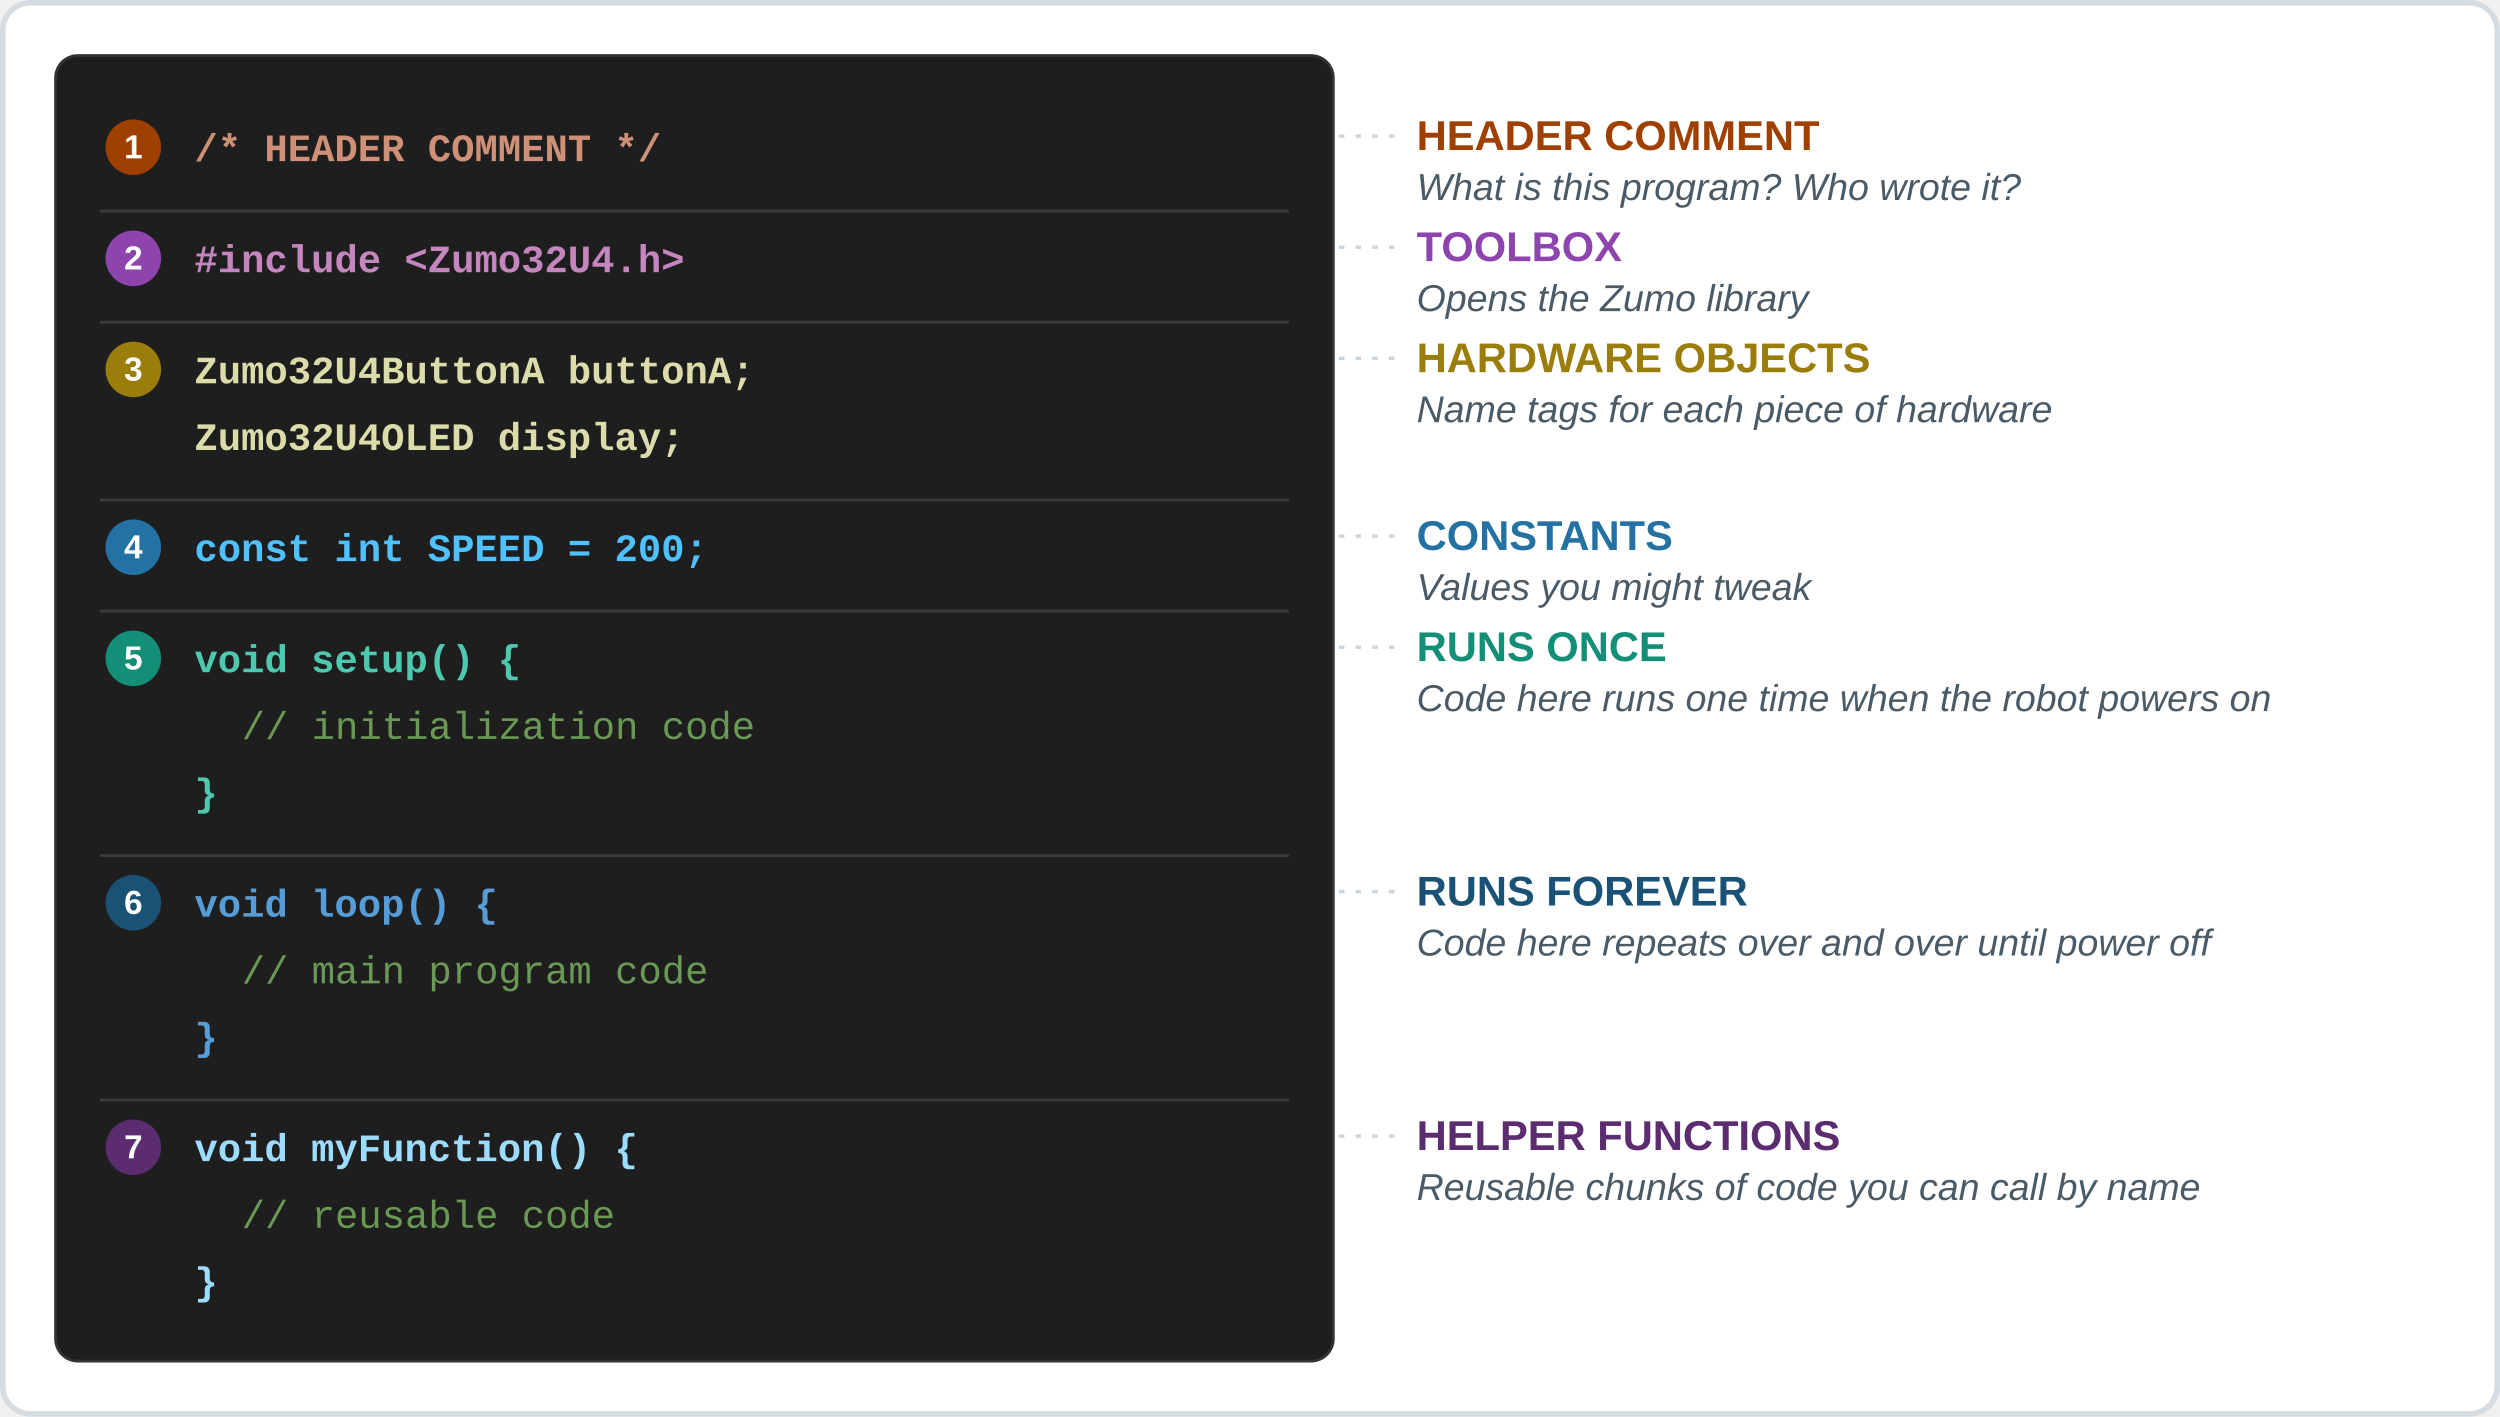
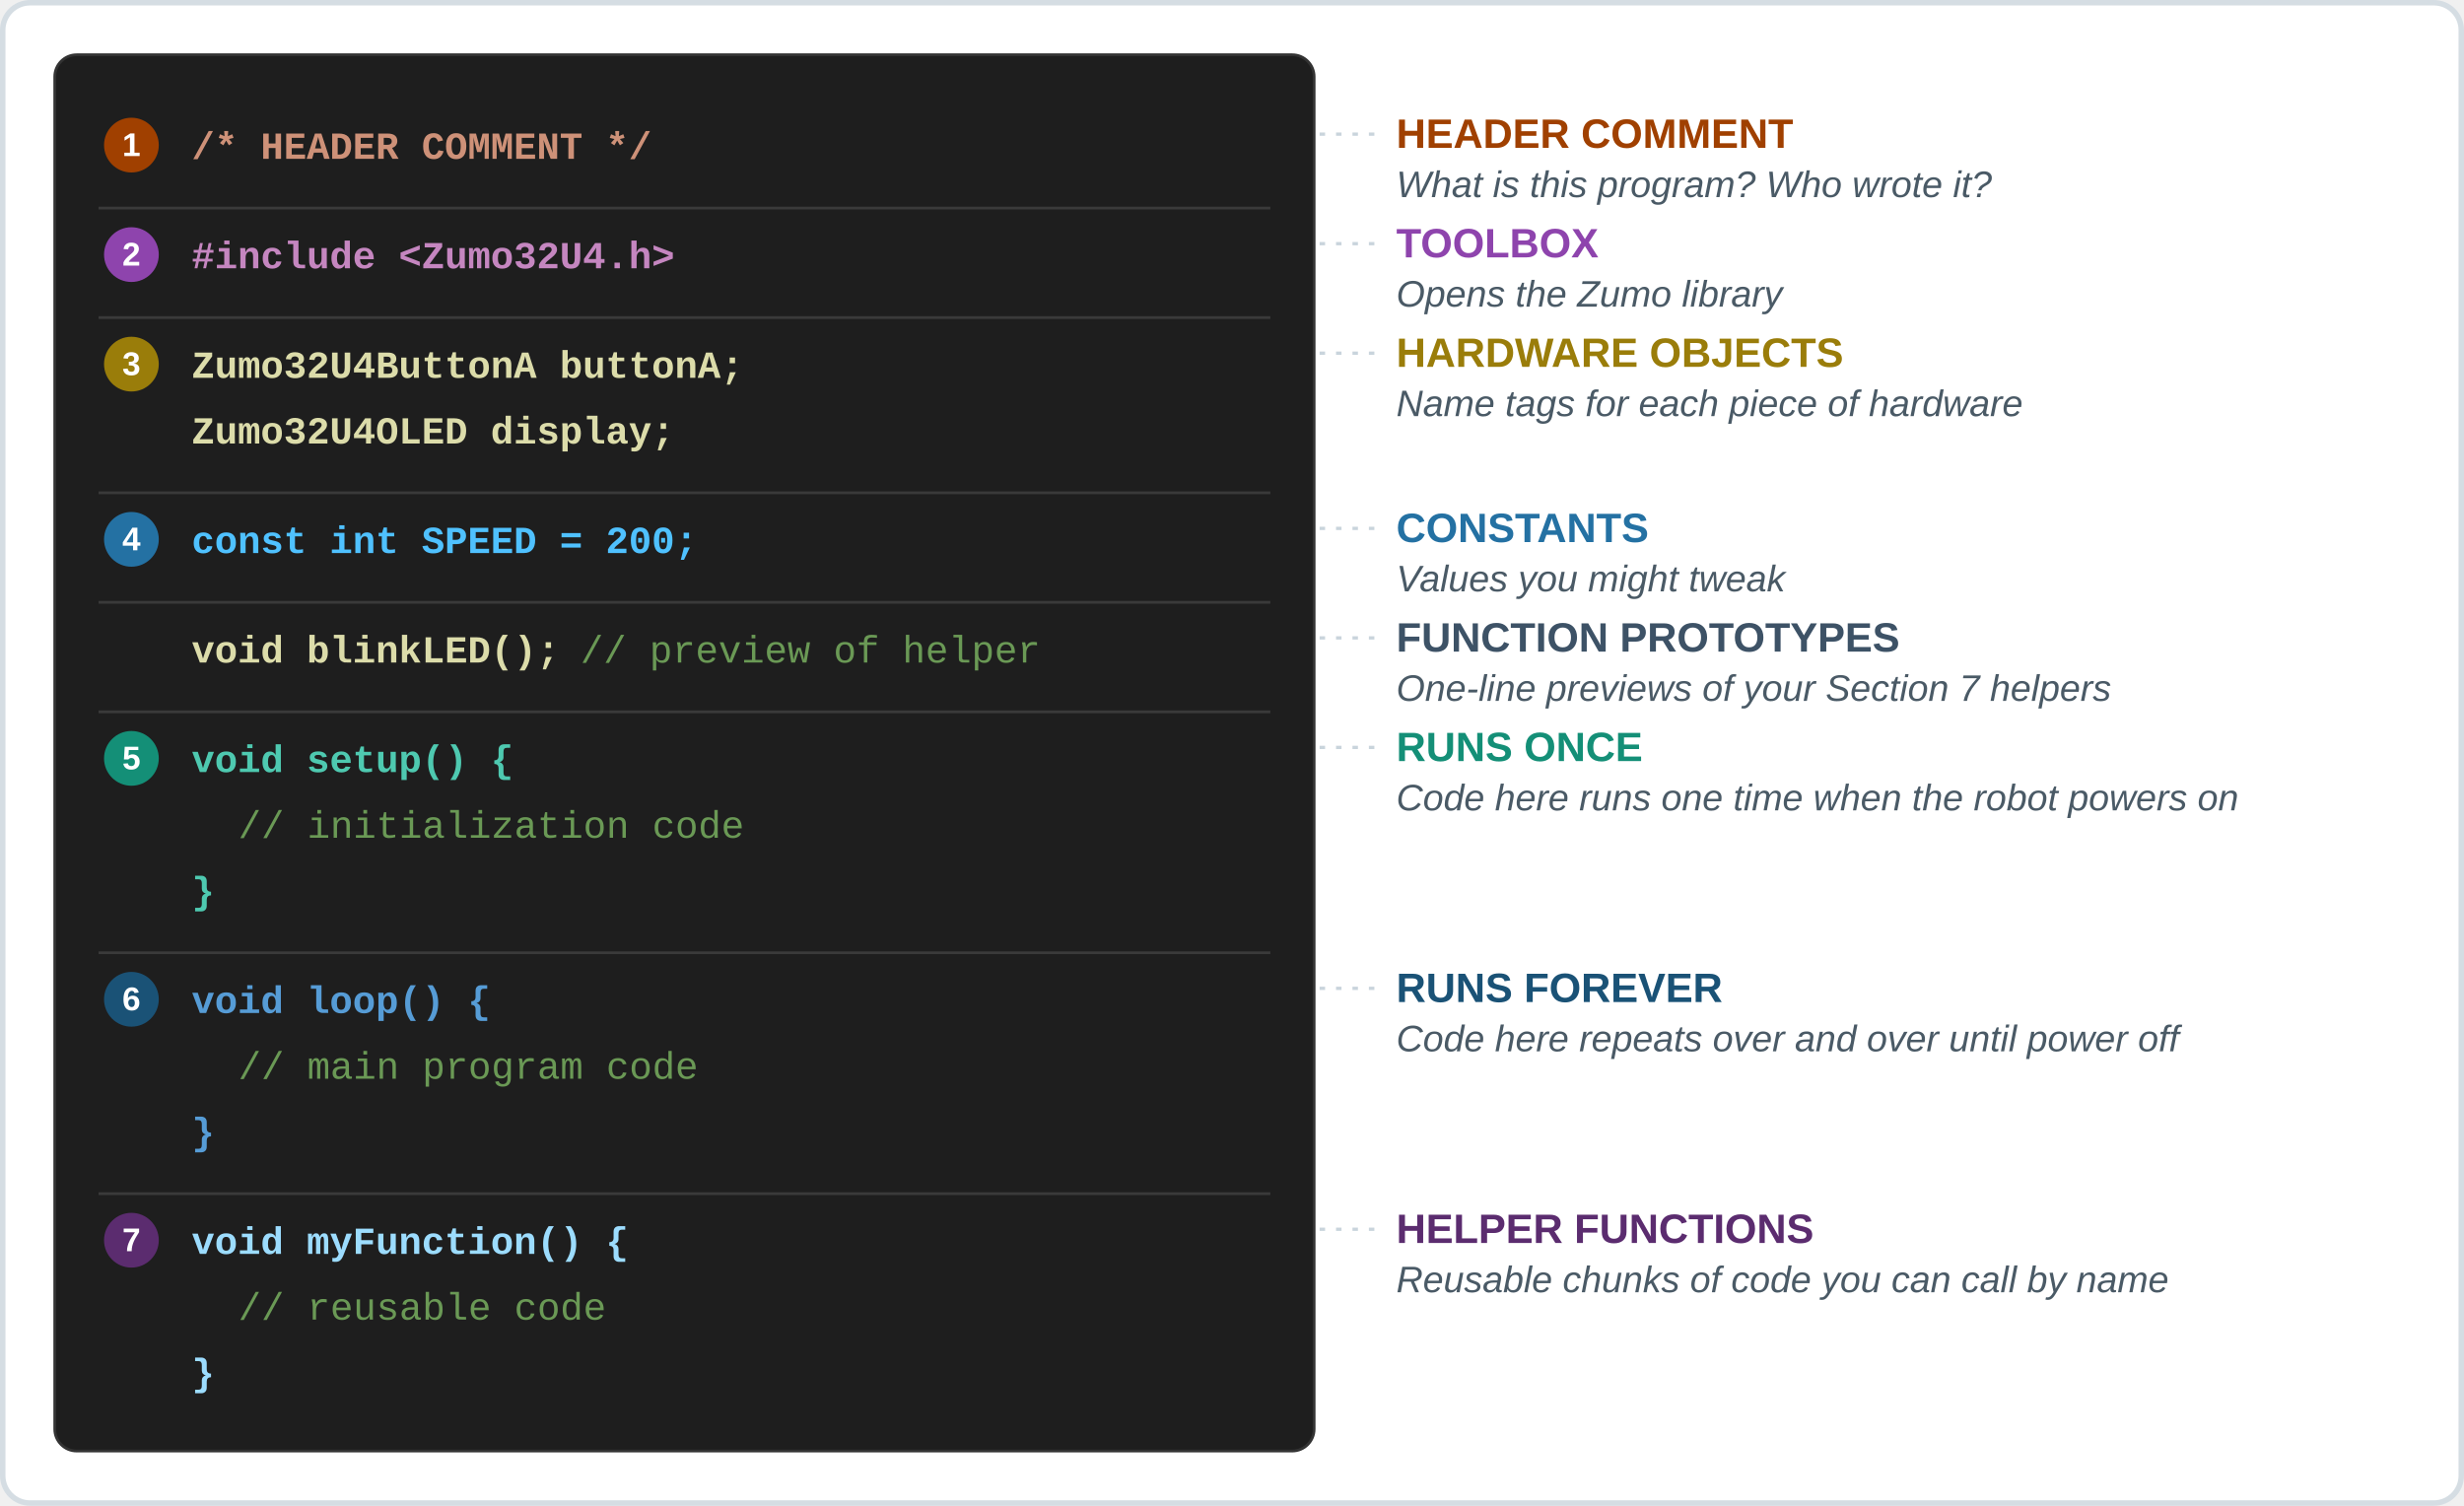
- <svg xmlns="http://www.w3.org/2000/svg" viewBox="0 0 900 510" font-family="Arial, Helvetica, sans-serif">
-   <rect x="1" y="1" width="898" height="508" rx="10" fill="#ffffff" stroke="#d5dde3" stroke-width="2" />
-   <rect x="20" y="20" width="460" height="470" rx="8" fill="#1e1e1e" stroke="#333333" stroke-width="1" />
+ <svg xmlns="http://www.w3.org/2000/svg" viewBox="0 0 900 550" font-family="Arial, Helvetica, sans-serif">
+   <rect x="1" y="1" width="898" height="548" rx="10" fill="#ffffff" stroke="#d5dde3" stroke-width="2" />
+   <rect x="20" y="20" width="460" height="510" rx="8" fill="#1e1e1e" stroke="#333333" stroke-width="1" />
  <g stroke="#3a3a3a" stroke-width="1">
    <line x1="36" y1="76" x2="464" y2="76" />
    <line x1="36" y1="116" x2="464" y2="116" />
    <line x1="36" y1="180" x2="464" y2="180" />
    <line x1="36" y1="220" x2="464" y2="220" />
-     <line x1="36" y1="308" x2="464" y2="308" />
-     <line x1="36" y1="396" x2="464" y2="396" />
+     <line x1="36" y1="260" x2="464" y2="260" />
+     <line x1="36" y1="348" x2="464" y2="348" />
+     <line x1="36" y1="436" x2="464" y2="436" />
  </g>
  <g font-size="12" font-weight="bold" text-anchor="middle">
    <circle cx="48" cy="53" r="10" fill="#a04000" />
    <text x="48" y="57" fill="#ffffff">1</text>
    <circle cx="48" cy="93" r="10" fill="#8e44ad" />
    <text x="48" y="97" fill="#ffffff">2</text>
    <circle cx="48" cy="133" r="10" fill="#9a7d0a" />
    <text x="48" y="137" fill="#ffffff">3</text>
    <circle cx="48" cy="197" r="10" fill="#2471a3" />
    <text x="48" y="201" fill="#ffffff">4</text>
-     <circle cx="48" cy="237" r="10" fill="#148f77" />
-     <text x="48" y="241" fill="#ffffff">5</text>
-     <circle cx="48" cy="325" r="10" fill="#1a5276" />
-     <text x="48" y="329" fill="#ffffff">6</text>
-     <circle cx="48" cy="413" r="10" fill="#5b2c6f" />
-     <text x="48" y="417" fill="#ffffff">7</text>
+     <circle cx="48" cy="277" r="10" fill="#148f77" />
+     <text x="48" y="281" fill="#ffffff">5</text>
+     <circle cx="48" cy="365" r="10" fill="#1a5276" />
+     <text x="48" y="369" fill="#ffffff">6</text>
+     <circle cx="48" cy="453" r="10" fill="#5b2c6f" />
+     <text x="48" y="457" fill="#ffffff">7</text>
  </g>
  <g font-family="'Courier New', Courier, monospace" font-size="14" font-weight="bold">
    <text x="70" y="58" fill="#CE9178" textLength="168">/* HEADER COMMENT */</text>
    <text x="70" y="98" fill="#C586C0" textLength="176">#include &lt;Zumo32U4.h&gt;</text>
    <text x="70" y="138" fill="#DCDCAA" textLength="202">Zumo32U4ButtonA buttonA;</text>
    <text x="70" y="162" fill="#DCDCAA" textLength="176">Zumo32U4OLED display;</text>
    <text x="70" y="202" fill="#4FC1FF" textLength="185">const int SPEED = 200;</text>
-     <text x="70" y="242" fill="#4EC9B0" textLength="118">void setup() {</text>
-     <text x="87" y="266" fill="#6A9955" font-weight="normal" textLength="185">// initialization code</text>
-     <text x="70" y="290" fill="#4EC9B0" textLength="8">}</text>
-     <text x="70" y="330" fill="#569CD6" textLength="109">void loop() {</text>
-     <text x="87" y="354" fill="#6A9955" font-weight="normal" textLength="168">// main program code</text>
-     <text x="70" y="378" fill="#569CD6" textLength="8">}</text>
-     <text x="70" y="418" fill="#9CDCFE" textLength="160">void myFunction() {</text>
-     <text x="87" y="442" fill="#6A9955" font-weight="normal" textLength="134">// reusable code</text>
-     <text x="70" y="466" fill="#9CDCFE" textLength="8">}</text>
+     <text x="70" y="242" fill="#DCDCAA" textLength="134">void blinkLED();</text>
+     <text x="212" y="242" fill="#6A9955" font-weight="normal" textLength="168">// preview of helper</text>
+     <text x="70" y="282" fill="#4EC9B0" textLength="118">void setup() {</text>
+     <text x="87" y="306" fill="#6A9955" font-weight="normal" textLength="185">// initialization code</text>
+     <text x="70" y="330" fill="#4EC9B0" textLength="8">}</text>
+     <text x="70" y="370" fill="#569CD6" textLength="109">void loop() {</text>
+     <text x="87" y="394" fill="#6A9955" font-weight="normal" textLength="168">// main program code</text>
+     <text x="70" y="418" fill="#569CD6" textLength="8">}</text>
+     <text x="70" y="458" fill="#9CDCFE" textLength="160">void myFunction() {</text>
+     <text x="87" y="482" fill="#6A9955" font-weight="normal" textLength="134">// reusable code</text>
+     <text x="70" y="506" fill="#9CDCFE" textLength="8">}</text>
  </g>
  <g stroke="#c9d4dc" stroke-width="1.2" stroke-dasharray="2 4">
    <line x1="482" y1="49" x2="502" y2="49" />
    <line x1="482" y1="89" x2="502" y2="89" />
    <line x1="482" y1="129" x2="502" y2="129" />
    <line x1="482" y1="193" x2="502" y2="193" />
    <line x1="482" y1="233" x2="502" y2="233" />
-     <line x1="482" y1="321" x2="502" y2="321" />
-     <line x1="482" y1="409" x2="502" y2="409" />
+     <line x1="482" y1="273" x2="502" y2="273" />
+     <line x1="482" y1="361" x2="502" y2="361" />
+     <line x1="482" y1="449" x2="502" y2="449" />
  </g>
  <g font-size="15" font-weight="bold">
    <text x="510" y="54" fill="#a04000">HEADER COMMENT</text>
    <text x="510" y="94" fill="#8e44ad">TOOLBOX</text>
    <text x="510" y="134" fill="#9a7d0a">HARDWARE OBJECTS</text>
    <text x="510" y="198" fill="#2471a3">CONSTANTS</text>
-     <text x="510" y="238" fill="#148f77">RUNS ONCE</text>
-     <text x="510" y="326" fill="#1a5276">RUNS FOREVER</text>
-     <text x="510" y="414" fill="#5b2c6f">HELPER FUNCTIONS</text>
+     <text x="510" y="238" fill="#3D5266">FUNCTION PROTOTYPES</text>
+     <text x="510" y="278" fill="#148f77">RUNS ONCE</text>
+     <text x="510" y="366" fill="#1a5276">RUNS FOREVER</text>
+     <text x="510" y="454" fill="#5b2c6f">HELPER FUNCTIONS</text>
  </g>
  <g font-size="13.5" font-style="italic" fill="#4a5a66">
    <text x="510" y="72">What is this program? Who wrote it?</text>
    <text x="510" y="112">Opens the Zumo library</text>
    <text x="510" y="152">Name tags for each piece of hardware</text>
    <text x="510" y="216">Values you might tweak</text>
-     <text x="510" y="256">Code here runs one time when the robot powers on</text>
-     <text x="510" y="344">Code here repeats over and over until power off</text>
-     <text x="510" y="432">Reusable chunks of code you can call by name</text>
+     <text x="510" y="256">One-line previews of your Section 7 helpers</text>
+     <text x="510" y="296">Code here runs one time when the robot powers on</text>
+     <text x="510" y="384">Code here repeats over and over until power off</text>
+     <text x="510" y="472">Reusable chunks of code you can call by name</text>
  </g>
</svg>
